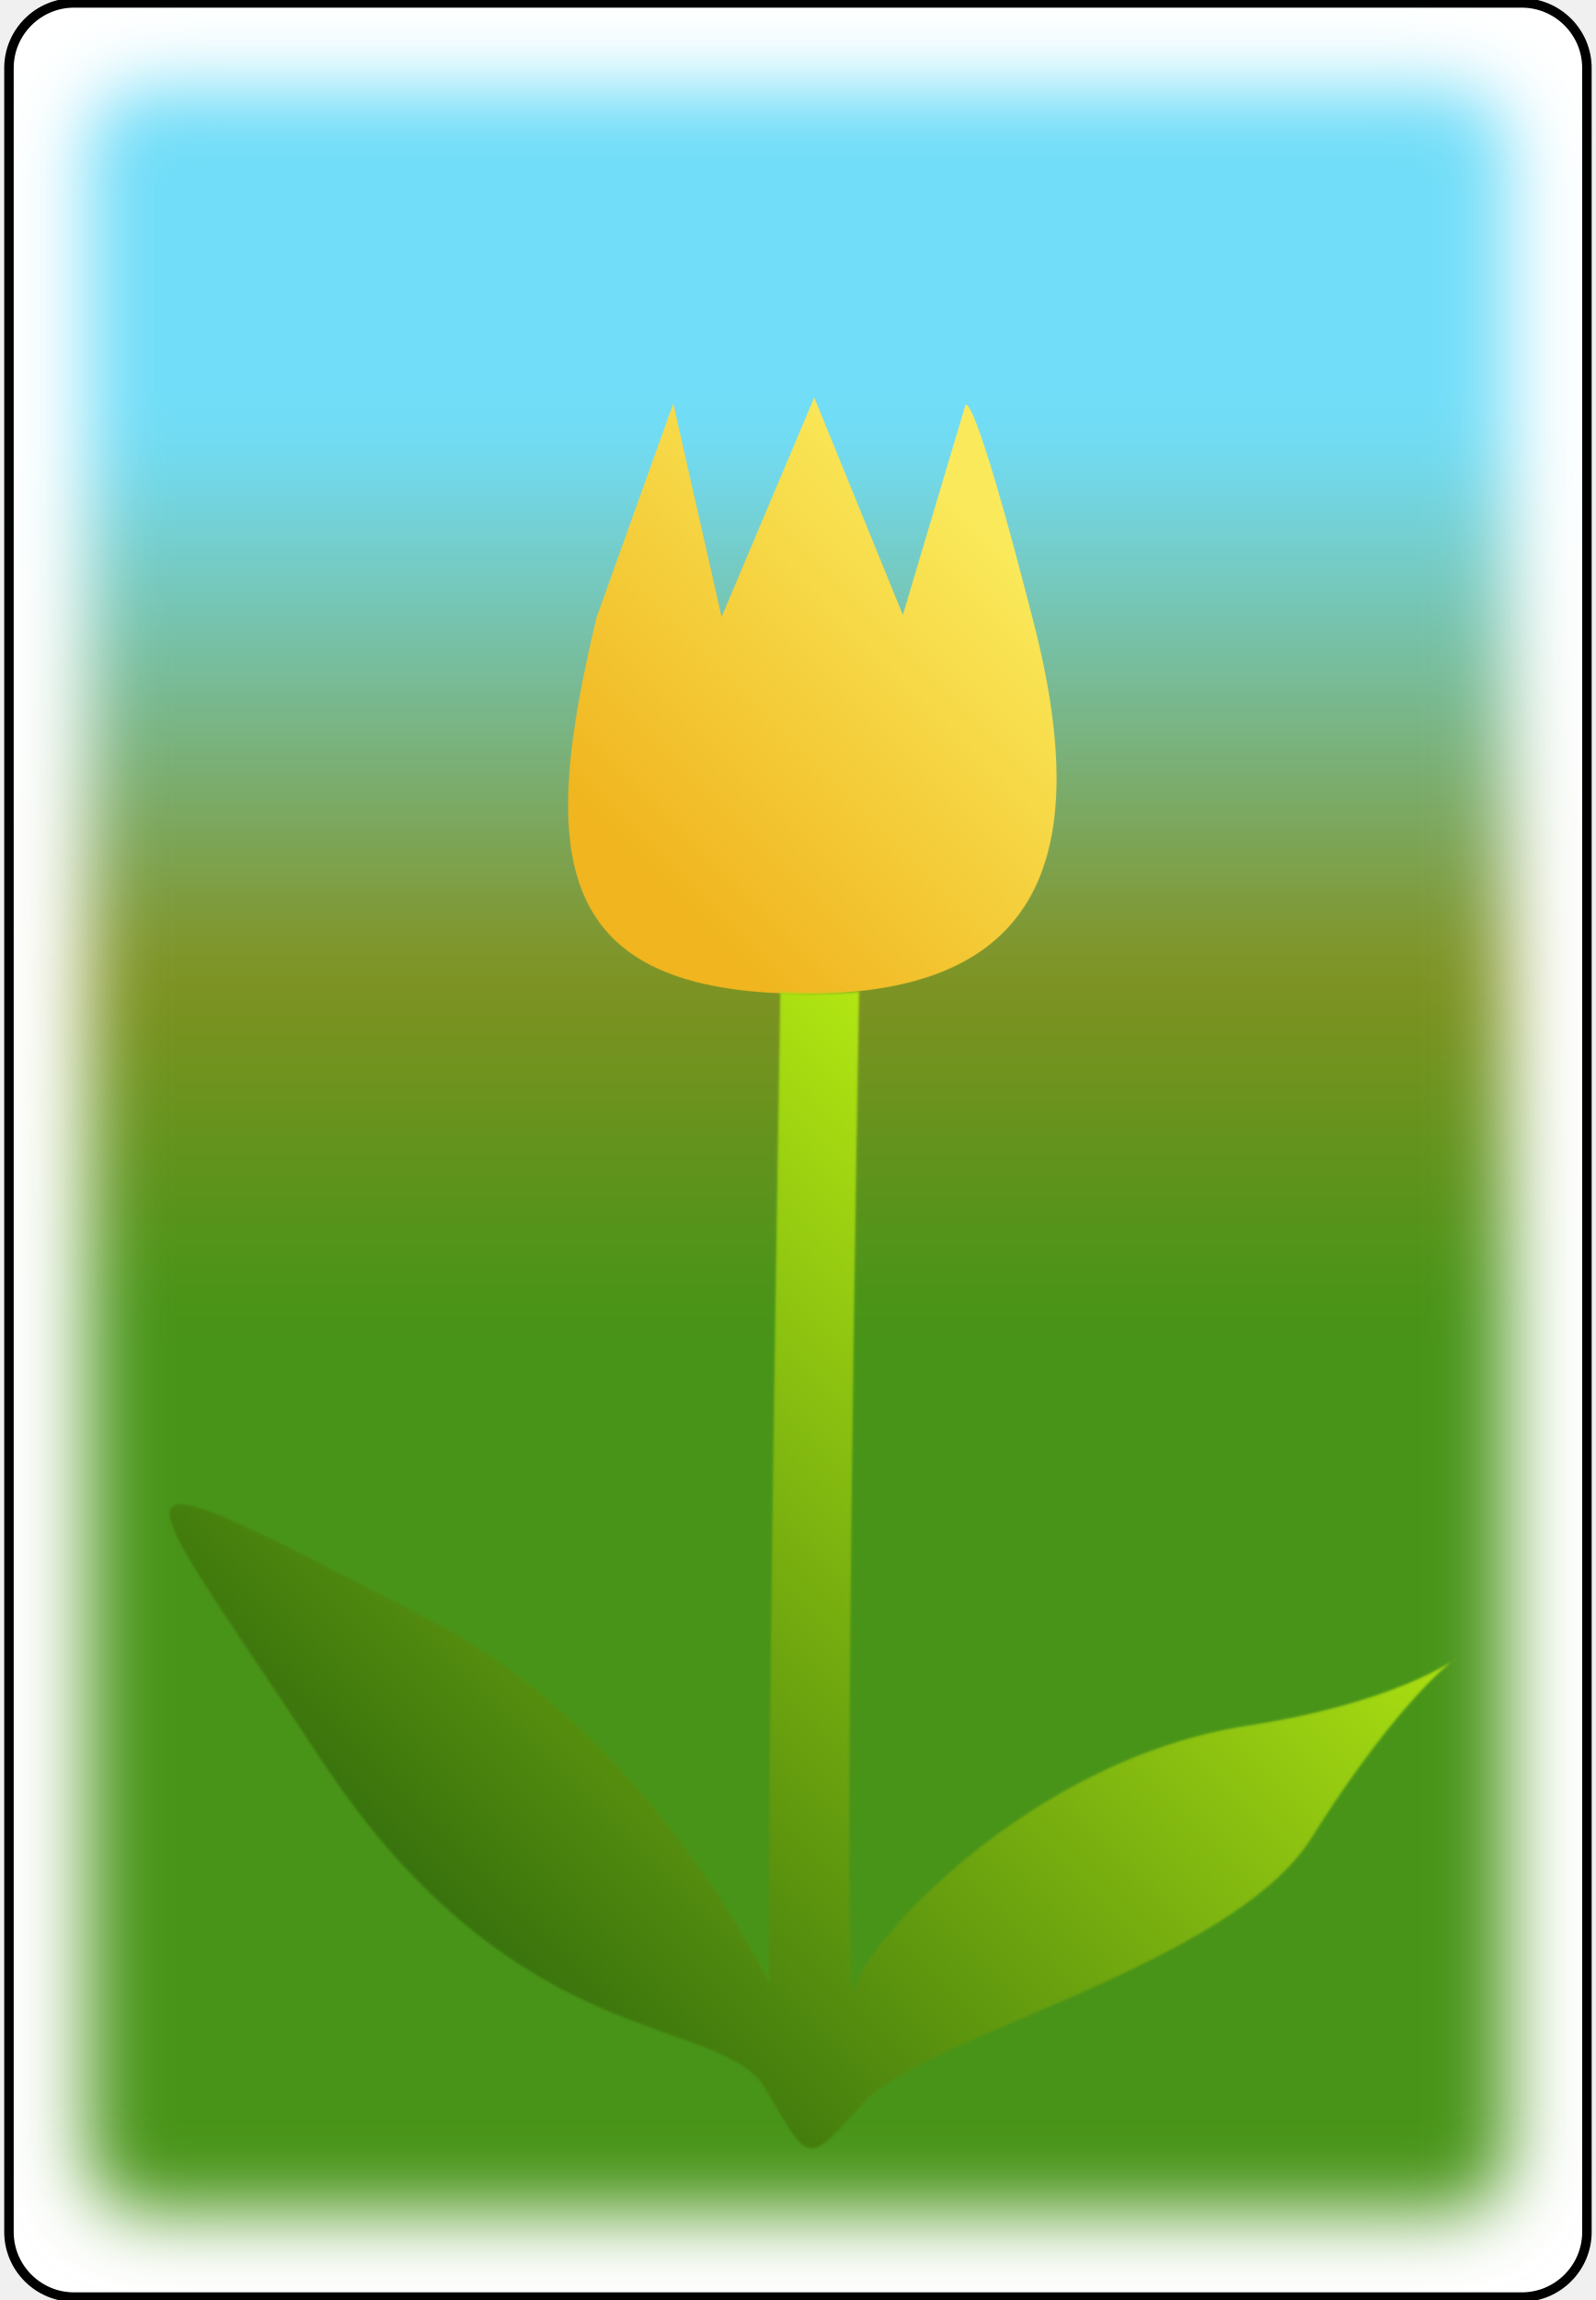
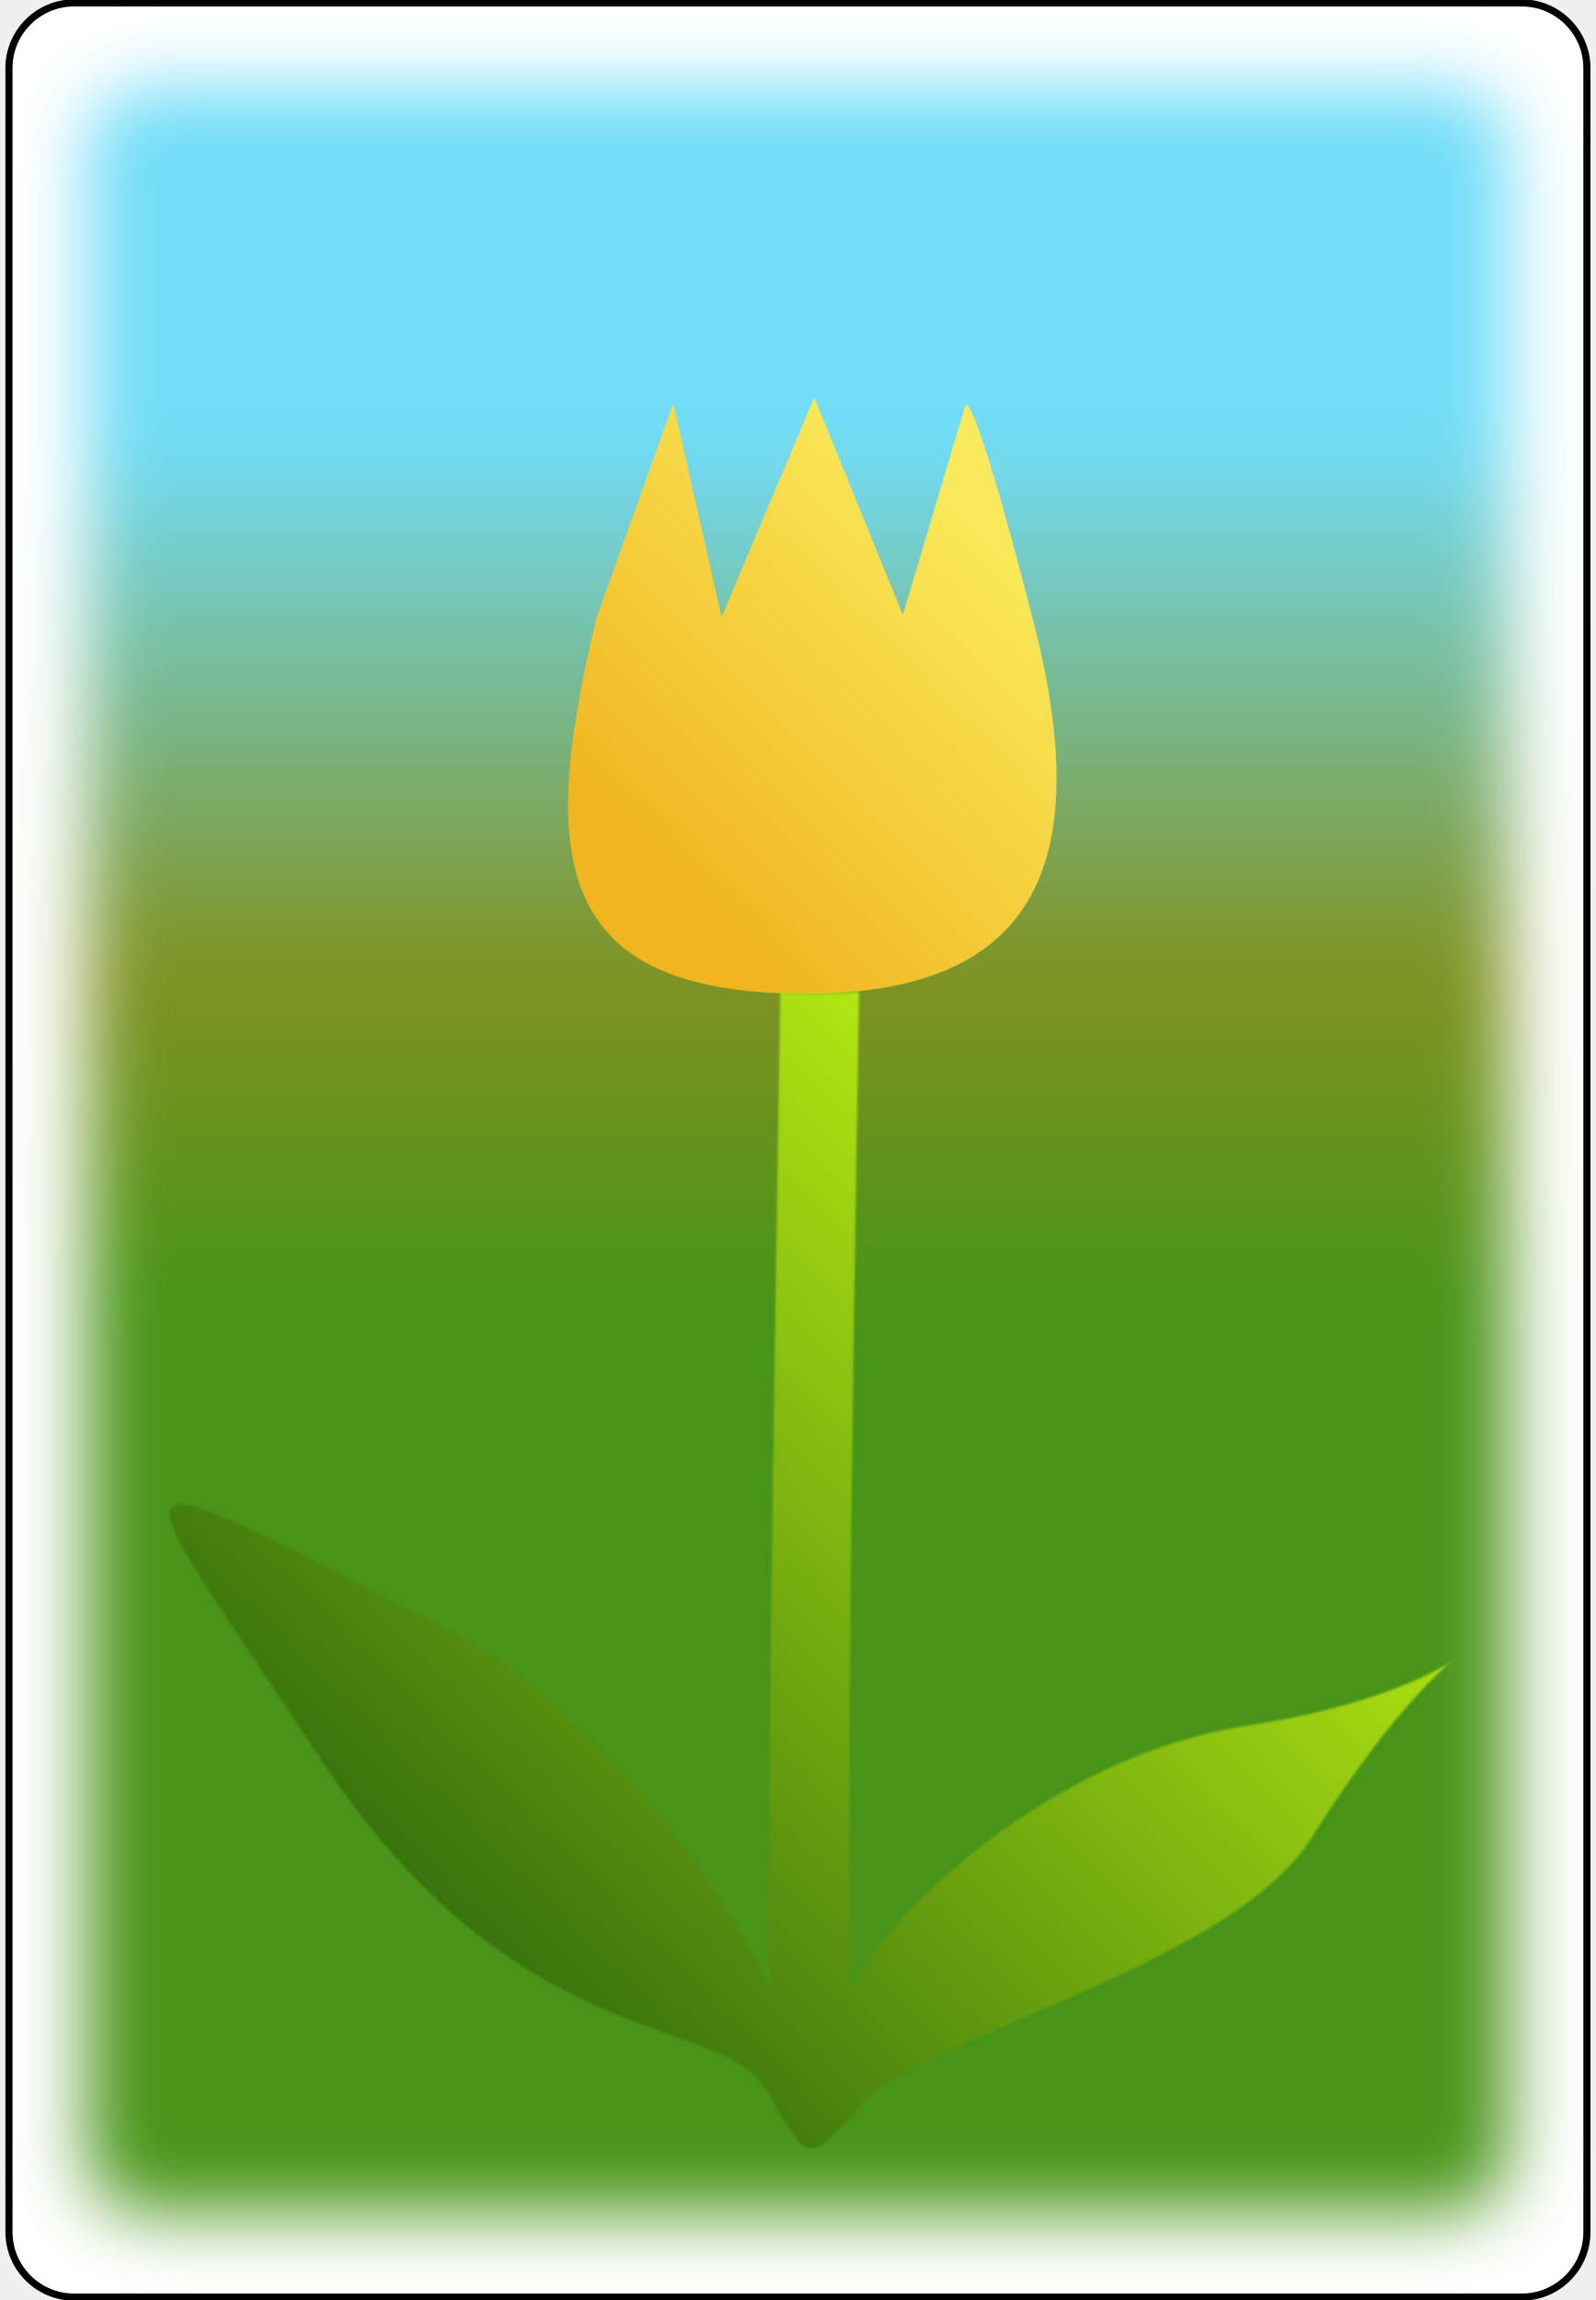
<svg xmlns="http://www.w3.org/2000/svg" xmlns:xlink="http://www.w3.org/1999/xlink" width="168.48pt" height="242.784pt" viewBox="0 0 168.48 242.784" xml:space="preserve" id="svg2" version="1.1">
  <defs id="defs41">
    <linearGradient id="linearGradient27">
      <stop style="stop-color:#26610c;stop-opacity:1;" offset="0" id="stop27" />
      <stop style="stop-color:#ccff13;stop-opacity:1;" offset="1" id="stop28" />
    </linearGradient>
    <linearGradient id="linearGradient23">
      <stop style="stop-color:#f0b51f;stop-opacity:1;" offset="0" id="stop23" />
      <stop style="stop-color:#faea5b;stop-opacity:1;" offset="1" id="stop24" />
    </linearGradient>
    <linearGradient xlink:href="#linearGradient23" id="linearGradient24" x1="66.651" y1="91.575" x2="103.473" y2="54.752" gradientUnits="userSpaceOnUse" gradientTransform="translate(0.6966024,0.05871585)" />
    <linearGradient xlink:href="#linearGradient11" id="linearGradient26" x1="83.543" y1="196.604" x2="83.543" y2="46.063" gradientUnits="userSpaceOnUse" gradientTransform="translate(0.6966024,0.05871585)" />
    <linearGradient id="linearGradient11">
      <stop style="stop-color:#489418;stop-opacity:1;" offset="0.39" id="stop11" />
      <stop style="stop-color:#809221;stop-opacity:1;" offset="0.624" id="stop13" />
      <stop style="stop-color:#71ddf8;stop-opacity:1;" offset="1" id="stop12" />
    </linearGradient>
    <filter style="color-interpolation-filters:sRGB" id="filter26" x="-0.061" y="-0.041" width="1.123" height="1.082">
      <feGaussianBlur stdDeviation="3.841" id="feGaussianBlur26" />
    </filter>
    <filter style="color-interpolation-filters:sRGB" id="filter27" x="-0.003" y="-0.003" width="1.007" height="1.005">
      <feGaussianBlur stdDeviation="0.072" id="feGaussianBlur27" />
    </filter>
    <linearGradient xlink:href="#linearGradient27" id="linearGradient28" x1="37.115" y1="213.692" x2="133.166" y2="117.641" gradientUnits="userSpaceOnUse" gradientTransform="translate(0.6966024,0.05871585)" />
    <filter style="color-interpolation-filters:sRGB" id="filter28" x="-0.003" y="-0.003" width="1.006" height="1.006">
      <feGaussianBlur stdDeviation="0.161" id="feGaussianBlur28" />
    </filter>
  </defs>
-   <path style="clip-rule:nonzero;fill:#ffffff;fill-rule:nonzero;stroke:#000000;stroke-width:1;stroke-miterlimit:4;stroke-dasharray:none" d="m 167.534,235.607 c 0,3.777 -3.087,6.869 -6.871,6.869 H 7.807 c -3.775,0 -6.861,-3.092 -6.861,-6.869 V 7.179 c 0,-3.777 3.086,-6.87 6.861,-6.87 H 160.662 c 3.784,0 6.871,3.093 6.871,6.87 z" id="path5" />
+   <path style="clip-rule:nonzero;fill:#ffffff;fill-rule:nonzero;stroke:#000000;stroke-width:0.75;stroke-miterlimit:4;stroke-dasharray:none" d="m 167.534,235.607 c 0,3.777 -3.087,6.869 -6.871,6.869 H 7.807 c -3.775,0 -6.861,-3.092 -6.861,-6.869 V 7.179 c 0,-3.777 3.086,-6.87 6.861,-6.87 H 160.662 c 3.784,0 6.871,3.093 6.871,6.87 z" id="path5" />
  <path style="clip-rule:nonzero;opacity:1;fill:url(#linearGradient26);fill-rule:nonzero;stroke:#000000;stroke-width:0;stroke-miterlimit:4;stroke-dasharray:none;filter:url(#filter26)" d="m 159.263,227.203 c 0,3.499 -2.78,6.364 -6.189,6.364 H 15.397 c -3.4,0 -6.18,-2.864 -6.18,-6.364 V 15.582 c 0,-3.499 2.78,-6.365 6.18,-6.365 H 153.074 c 3.408,0 6.189,2.865 6.189,6.365 z" id="path5-2" />
  <path style="fill:url(#linearGradient24);fill-opacity:1;stroke:#000000;stroke-width:0;stroke-linejoin:miter;stroke-dasharray:none;stroke-opacity:1;paint-order:stroke fill markers;filter:url(#filter27)" d="M 62.997,65.123 C 57.043,89.788 57.972,104.34 83.622,104.885 109.272,105.43 115.729,91.489 109.137,65.761 102.546,40.033 101.908,42.797 101.908,42.797 L 95.316,64.911 85.961,41.947 76.18,65.123 71.077,42.584 Z" id="path13" />
  <path style="opacity:1;fill:url(#linearGradient28);stroke:#000000;stroke-width:0;stroke-linejoin:miter;stroke-dasharray:none;stroke-opacity:1;paint-order:stroke fill markers;filter:url(#filter28)" d="m 82.383,104.671 c -1.701,103.55 -1.1,104.827 -1.1,104.827 0,0 -12.567,-26.33 -35.509,-38.273 -37.373,-19.456 -32.71,-17.142 -11.907,14.459 20.803,31.601 42.313,26.791 46.991,34.871 4.678,8.08 4.299,8.066 10.419,1.276 6.12,-6.79 38.741,-14.384 47.204,-27.854 18.869,-30.035 24.132,-16.559 -6.833,-11.811 -22.801,3.496 -40.376,22.924 -41.434,27.758 -1.488,6.804 0.476,-105.251 0.476,-105.251 0,0 -0.931,0.156 -4.179,0.187 -3.248,0.031 -4.127,-0.188 -4.127,-0.188 z" id="path27" />
</svg>
